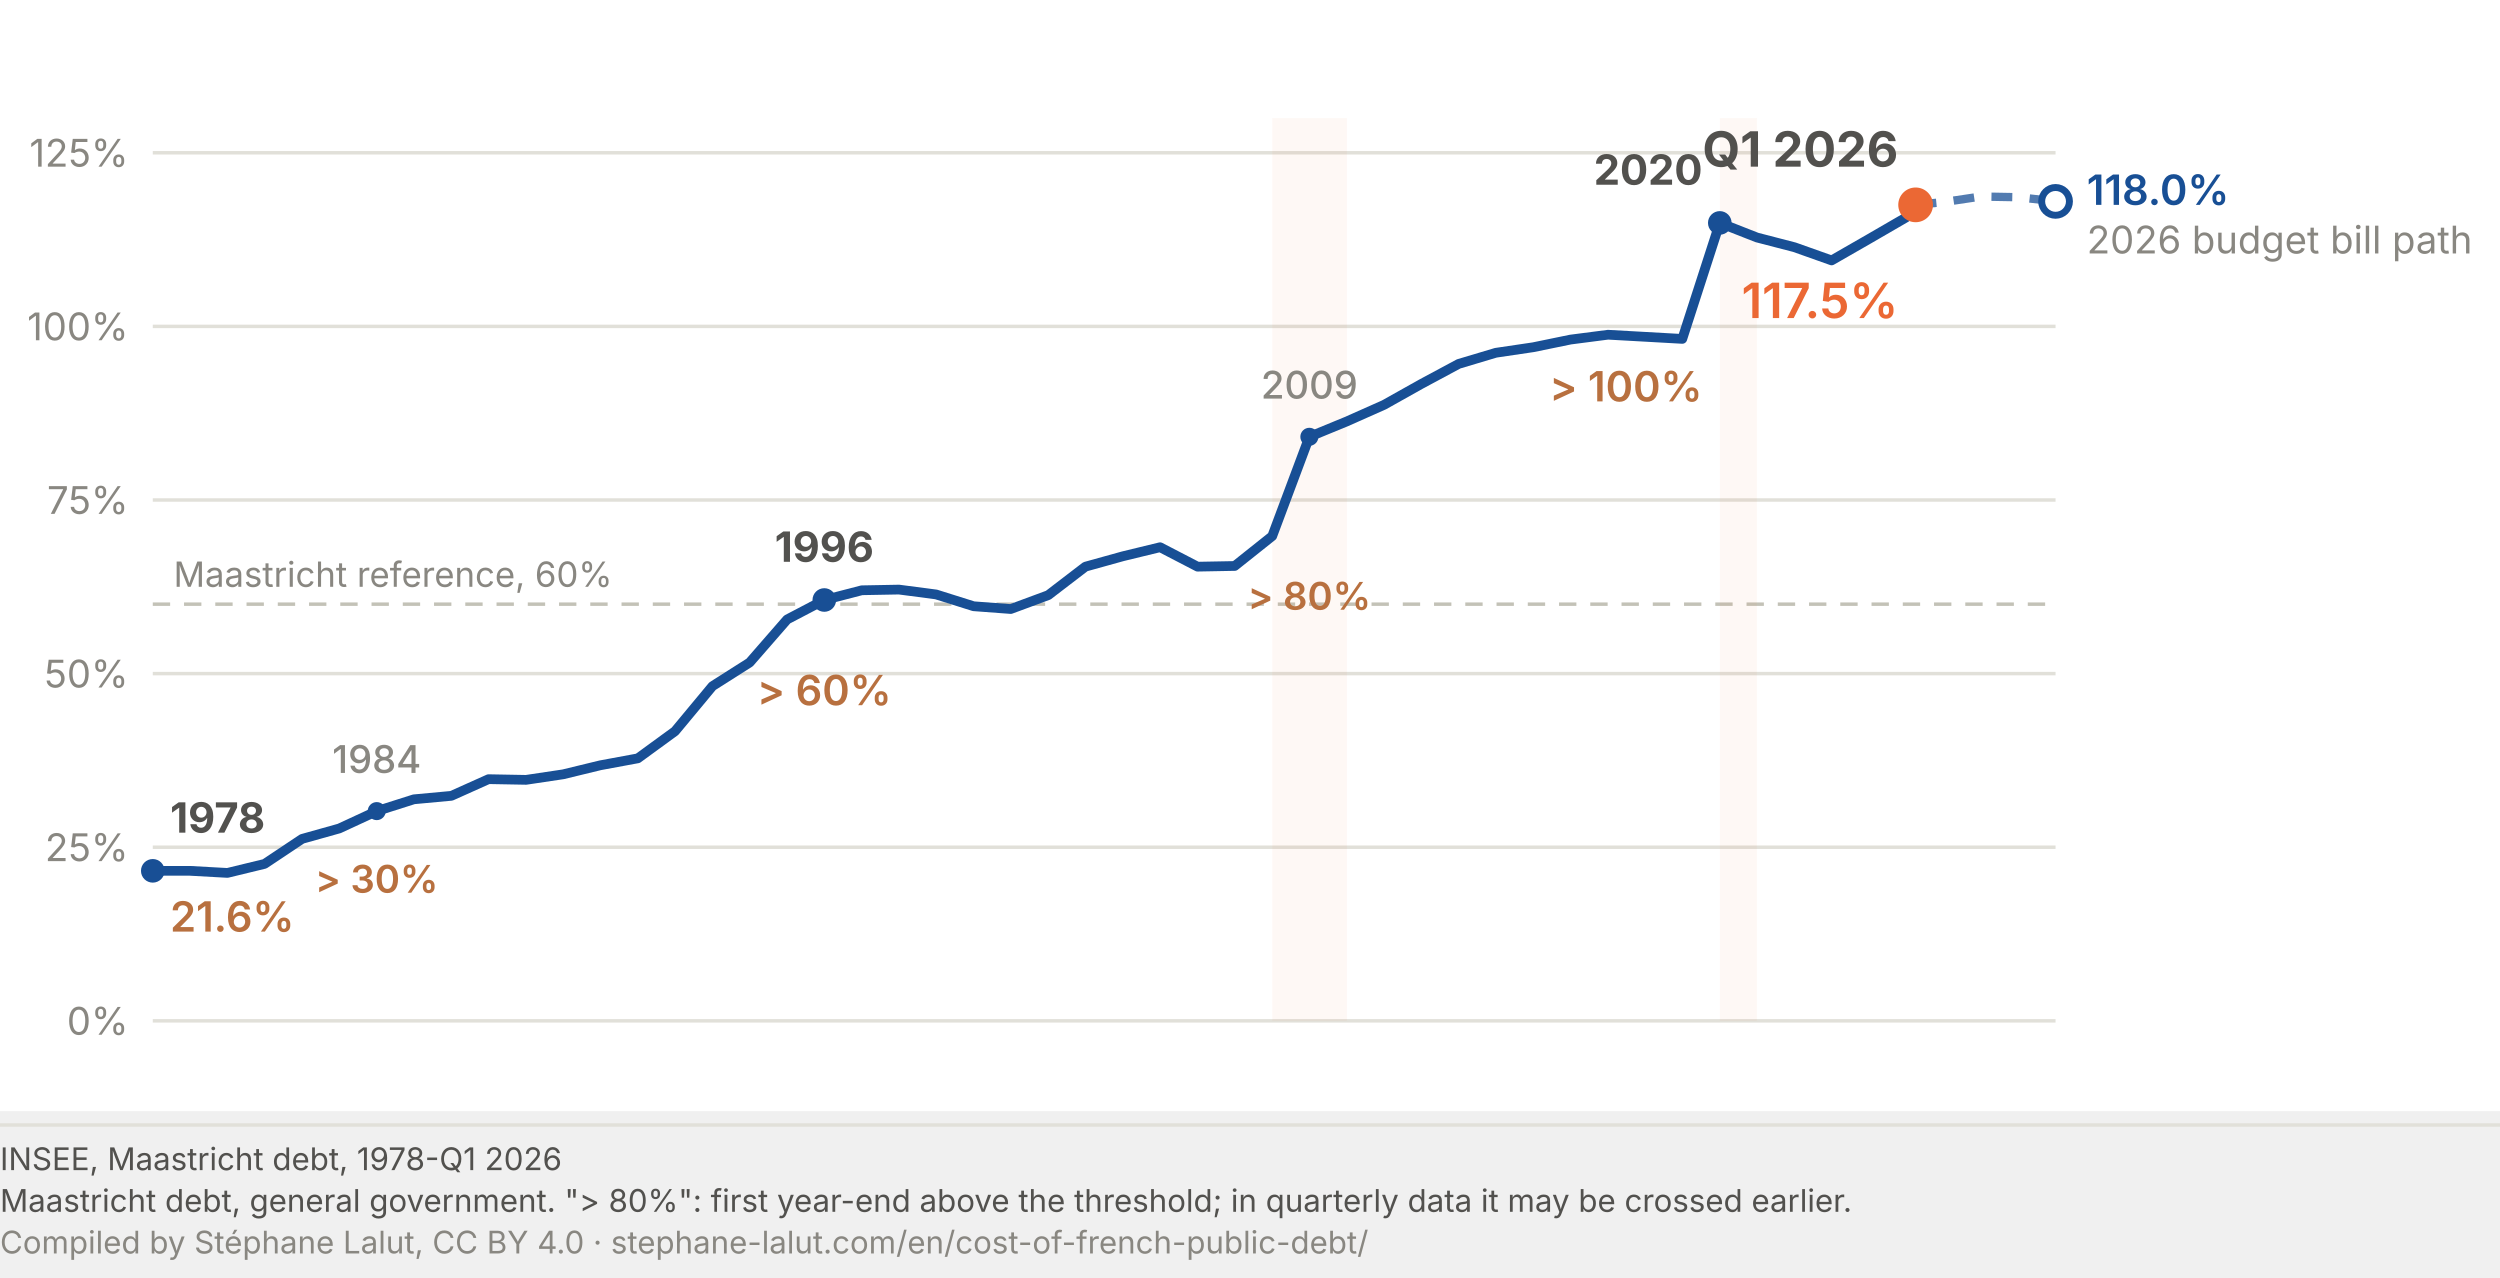
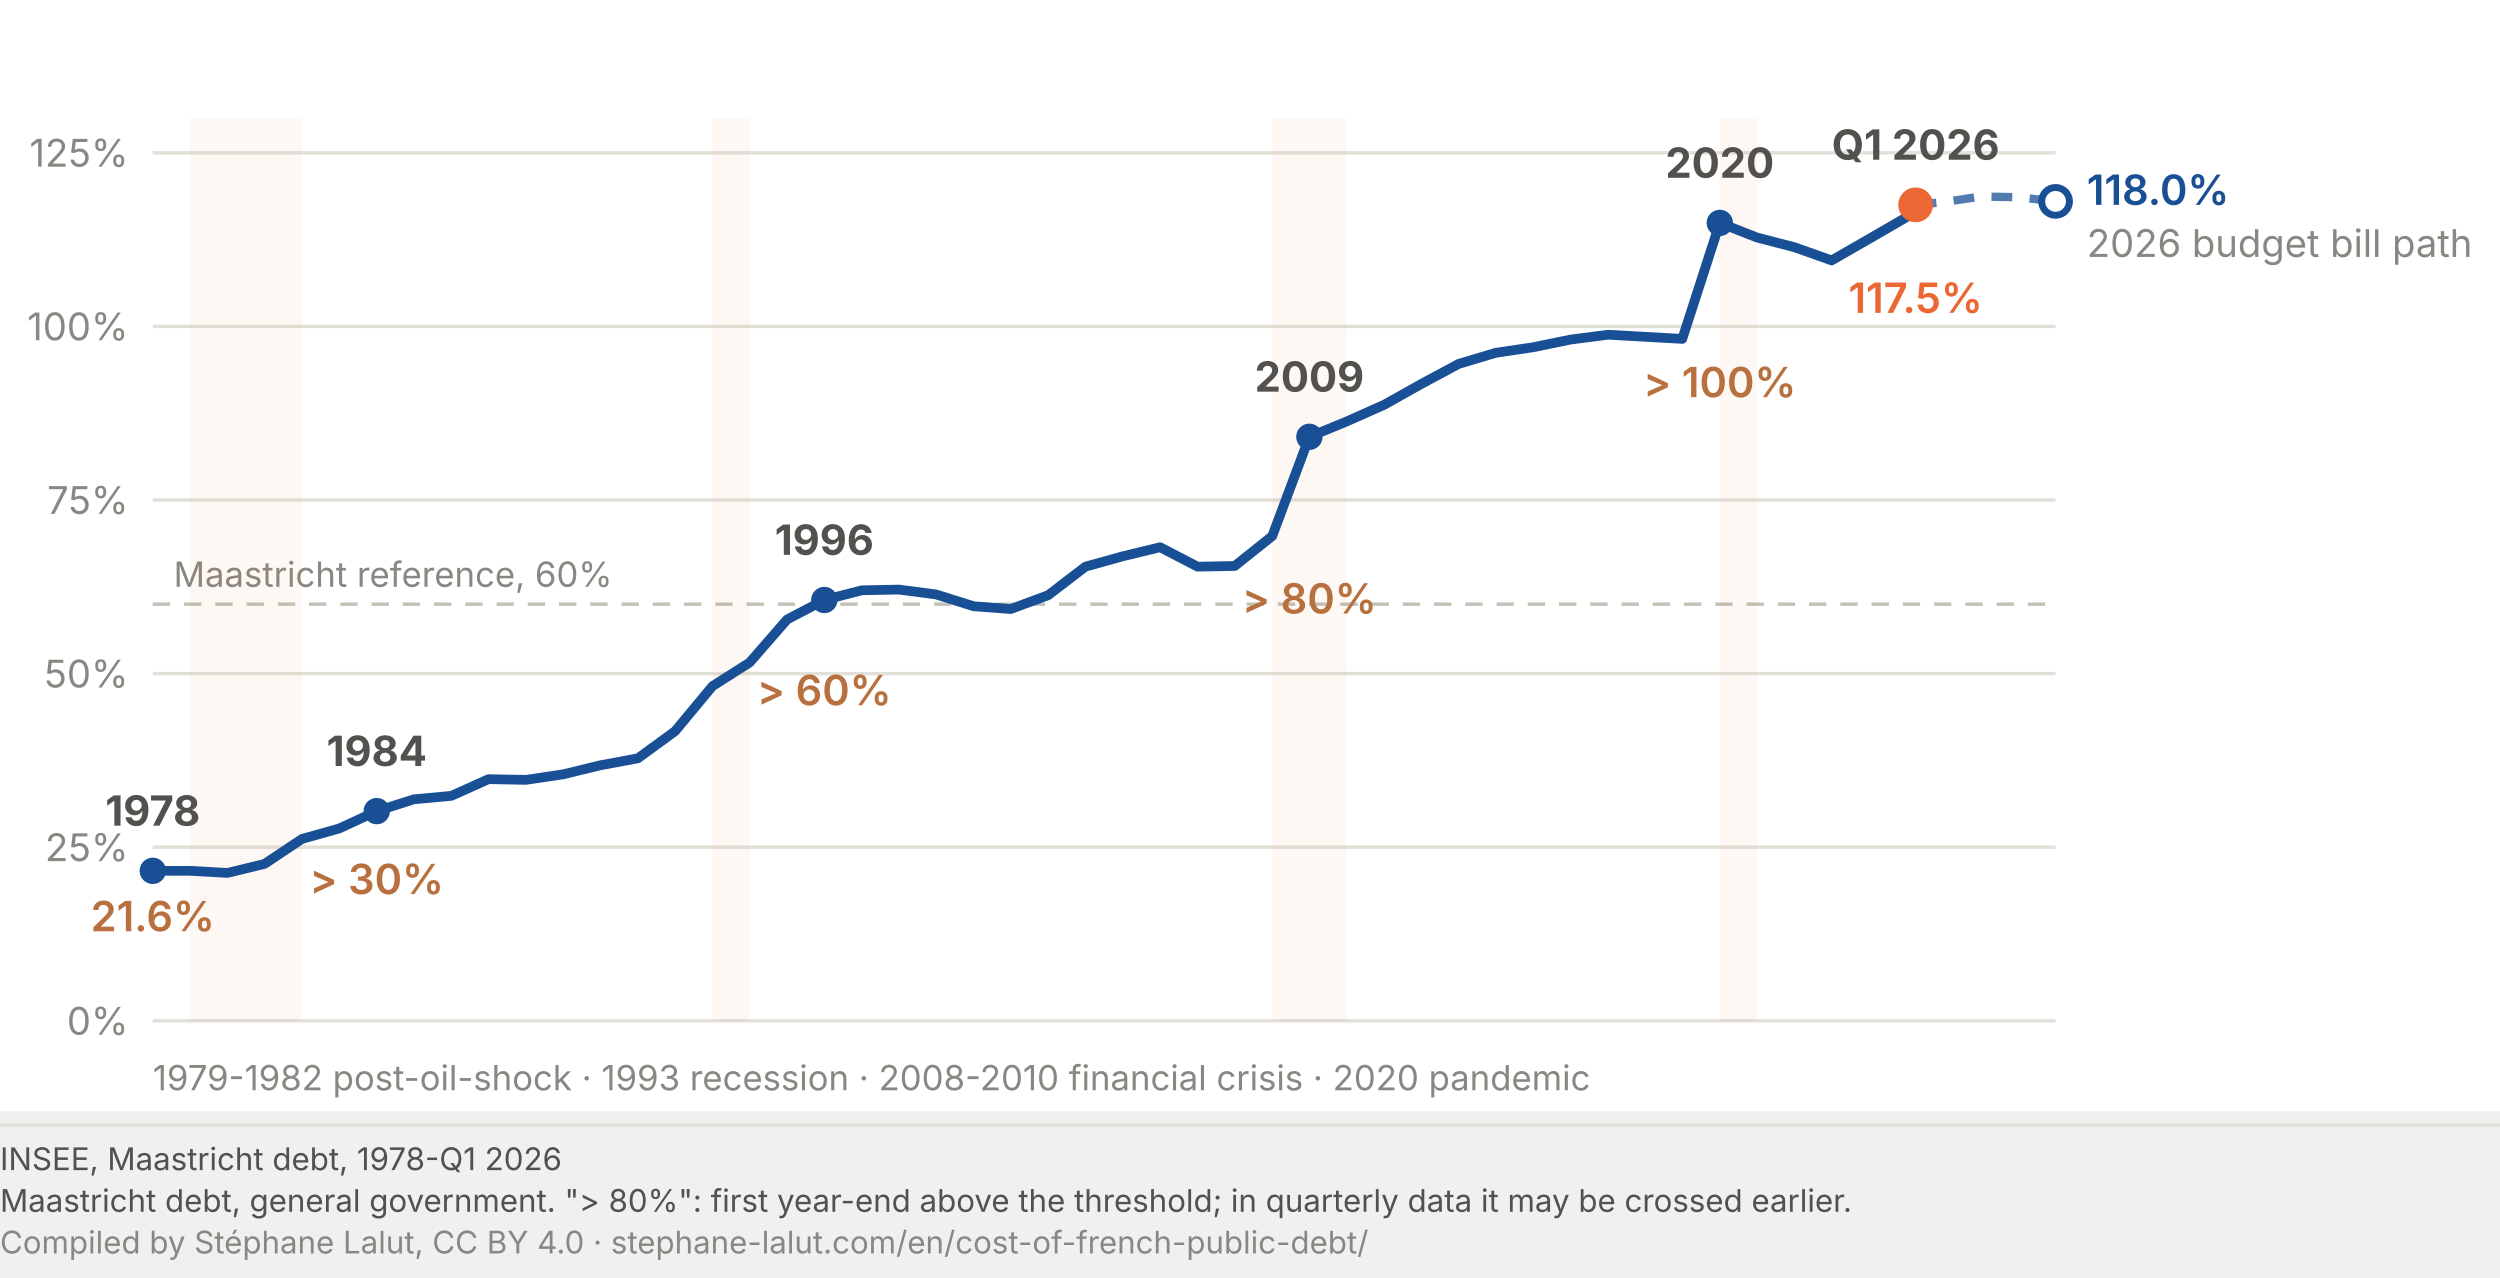
<svg xmlns="http://www.w3.org/2000/svg" viewBox="0 0 720 368" width="720" height="368" role="img" font-variant-numeric="tabular-nums" aria-labelledby="dl-t dl-d">
  <rect width="720" height="320" fill="#fff" />
  <line x1="44.0" y1="294.0" x2="592.0" y2="294.0" stroke="#e1e0d9" stroke-width="1" />
  <text x="37.0" y="298.0" font-family="system-ui, -apple-system, Segoe UI, sans-serif" font-size="11" fill="#898781" text-anchor="end">0%</text>
  <line x1="44.0" y1="244.0" x2="592.0" y2="244.0" stroke="#e1e0d9" stroke-width="1" />
  <text x="37.0" y="248.0" font-family="system-ui, -apple-system, Segoe UI, sans-serif" font-size="11" fill="#898781" text-anchor="end">25%</text>
  <line x1="44.0" y1="194.0" x2="592.0" y2="194.0" stroke="#e1e0d9" stroke-width="1" />
  <text x="37.0" y="198.0" font-family="system-ui, -apple-system, Segoe UI, sans-serif" font-size="11" fill="#898781" text-anchor="end">50%</text>
  <line x1="44.0" y1="144.0" x2="592.0" y2="144.0" stroke="#e1e0d9" stroke-width="1" />
  <text x="37.0" y="148.0" font-family="system-ui, -apple-system, Segoe UI, sans-serif" font-size="11" fill="#898781" text-anchor="end">75%</text>
  <line x1="44.0" y1="94.0" x2="592.0" y2="94.0" stroke="#e1e0d9" stroke-width="1" />
  <text x="37.0" y="98.0" font-family="system-ui, -apple-system, Segoe UI, sans-serif" font-size="11" fill="#898781" text-anchor="end">100%</text>
  <line x1="44.0" y1="44.0" x2="592.0" y2="44.0" stroke="#e1e0d9" stroke-width="1" />
  <text x="37.0" y="48.0" font-family="system-ui, -apple-system, Segoe UI, sans-serif" font-size="11" fill="#898781" text-anchor="end">125%</text>
  <line x1="44.0" y1="174.0" x2="592.0" y2="174.0" stroke="#c3c2b7" stroke-width="1" stroke-dasharray="5 4" />
  <text x="50.0" y="169.0" font-family="system-ui, -apple-system, Segoe UI, sans-serif" font-size="10" fill="#898781">Maastricht reference, 60%</text>
  <path d="M551.7,59.0 L559.8,58.2 L570.5,56.6 L581.3,56.8 L592.0,58.0" fill="none" stroke="#184f95" stroke-width="2.4" stroke-dasharray="6 5" stroke-linejoin="round" opacity="0.75" />
  <circle cx="592.0" cy="58.0" r="4" fill="#ffffff" stroke="#184f95" stroke-width="2" />
  <text x="601.0" y="59.0" font-family="system-ui, -apple-system, Segoe UI, sans-serif" font-size="12" font-weight="600" fill="#184f95">118.0%</text>
-   <text x="601.0" y="73.0" font-family="system-ui, -apple-system, Segoe UI, sans-serif" font-size="11" fill="#898781">2026 budget bill path</text>
+   <text x="601.0" y="74.0" font-family="system-ui, -apple-system, Segoe UI, sans-serif" font-size="11" fill="#898781">2026 budget bill path</text>
+   <rect x="54.7" y="34.0" width="32.2" height="260.0" fill="#eb6834" opacity="0.05" />
+   <rect x="205.2" y="34.0" width="10.7" height="260.0" fill="#eb6834" opacity="0.05" />
  <rect x="366.4" y="34.0" width="21.5" height="260.0" fill="#eb6834" opacity="0.05" />
  <rect x="495.3" y="34.0" width="10.7" height="260.0" fill="#eb6834" opacity="0.05" />
  <path d="M 44.0 250.8 L 54.7 250.8 L 65.5 251.4 L 76.2 248.8 L 87.0 241.6 L 97.7 238.6 L 108.5 233.6 L 119.2 230.2 L 130.0 229.2 L 140.7 224.4 L 151.5 224.6 L 162.2 223.0 L 172.9 220.4 L 183.7 218.4 L 194.4 210.6 L 205.2 197.6 L 215.9 190.8 L 226.7 178.4 L 237.4 172.8 L 248.2 170.0 L 258.9 169.8 L 269.6 171.2 L 280.4 174.6 L 291.1 175.4 L 301.9 171.4 L 312.6 163.2 L 323.4 160.2 L 334.1 157.6 L 344.9 163.2 L 355.6 163.0 L 366.4 154.4 L 377.1 125.8 L 387.8 121.4 L 398.6 116.6 L 409.3 110.6 L 420.1 104.8 L 430.8 101.6 L 441.6 100.0 L 452.3 97.8 L 463.1 96.4 L 473.8 97.0 L 484.5 97.6 L 495.3 64.2 L 506.0 68.4 L 516.8 71.2 L 527.5 75.0 L 538.3 68.8 L 549.0 62.6 L 551.7 59.0" fill="none" stroke="#184f95" stroke-width="2.8" stroke-linejoin="round" />
-   <circle cx="44.0" cy="250.8" r="3.4" fill="#184f95" />
-   <text x="49.0" y="239.8" font-family="system-ui, -apple-system, Segoe UI, sans-serif" font-size="12" font-weight="700" fill="#52514e" text-anchor="start">1978</text>
-   <text x="49.0" y="268.3" font-family="system-ui, -apple-system, Segoe UI, sans-serif" font-size="12" font-weight="600" fill="#b8703f" text-anchor="start">21.6%</text>
-   <circle cx="108.5" cy="233.6" r="2.6" fill="#184f95" />
-   <text x="108.5" y="222.6" font-family="system-ui, -apple-system, Segoe UI, sans-serif" font-size="11" font-weight="500" fill="#898781" text-anchor="middle">1984</text>
-   <text x="108.5" y="257.1" font-family="system-ui, -apple-system, Segoe UI, sans-serif" font-size="11" font-weight="600" fill="#b8703f" text-anchor="middle">&gt; 30%</text>
-   <circle cx="237.4" cy="172.8" r="3.4" fill="#184f95" />
-   <text x="237.4" y="161.8" font-family="system-ui, -apple-system, Segoe UI, sans-serif" font-size="12" font-weight="700" fill="#52514e" text-anchor="middle">1996</text>
+   <circle cx="44.0" cy="250.8" r="3.8" fill="#184f95" />
+   <text x="44.0" y="237.8" font-family="system-ui, -apple-system, Segoe UI, sans-serif" font-size="12" font-weight="700" fill="#52514e" text-anchor="middle">1978</text>
+   <text x="44.0" y="268.2" font-family="system-ui, -apple-system, Segoe UI, sans-serif" font-size="12" font-weight="600" fill="#b8703f" text-anchor="middle">21.6%</text>
+   <circle cx="108.5" cy="233.6" r="3.8" fill="#184f95" />
+   <text x="108.5" y="220.6" font-family="system-ui, -apple-system, Segoe UI, sans-serif" font-size="12" font-weight="700" fill="#52514e" text-anchor="middle">1984</text>
+   <text x="108.5" y="257.5" font-family="system-ui, -apple-system, Segoe UI, sans-serif" font-size="12" font-weight="600" fill="#b8703f" text-anchor="middle">&gt; 30%</text>
+   <circle cx="237.4" cy="172.8" r="3.8" fill="#184f95" />
+   <text x="237.4" y="159.8" font-family="system-ui, -apple-system, Segoe UI, sans-serif" font-size="12" font-weight="700" fill="#52514e" text-anchor="middle">1996</text>
  <text x="237.4" y="203.1" font-family="system-ui, -apple-system, Segoe UI, sans-serif" font-size="12" font-weight="600" fill="#b8703f" text-anchor="middle">&gt; 60%</text>
-   <circle cx="377.1" cy="125.8" r="2.6" fill="#184f95" />
-   <text x="377.1" y="114.8" font-family="system-ui, -apple-system, Segoe UI, sans-serif" font-size="11" font-weight="500" fill="#898781" text-anchor="middle">2009</text>
-   <text x="377.1" y="175.6" font-family="system-ui, -apple-system, Segoe UI, sans-serif" font-size="11" font-weight="600" fill="#b8703f" text-anchor="middle">&gt; 80%</text>
-   <circle cx="495.3" cy="64.2" r="3.4" fill="#184f95" />
-   <text x="490.3" y="53.2" font-family="system-ui, -apple-system, Segoe UI, sans-serif" font-size="12" font-weight="700" fill="#52514e" text-anchor="end">2020</text>
-   <text x="490.3" y="115.6" font-family="system-ui, -apple-system, Segoe UI, sans-serif" font-size="12" font-weight="600" fill="#b8703f" text-anchor="end">&gt; 100%</text>
+   <circle cx="377.1" cy="125.8" r="3.8" fill="#184f95" />
+   <text x="377.1" y="112.8" font-family="system-ui, -apple-system, Segoe UI, sans-serif" font-size="12" font-weight="700" fill="#52514e" text-anchor="middle">2009</text>
+   <text x="377.1" y="176.7" font-family="system-ui, -apple-system, Segoe UI, sans-serif" font-size="12" font-weight="600" fill="#b8703f" text-anchor="middle">&gt; 80%</text>
+   <circle cx="495.3" cy="64.2" r="3.8" fill="#184f95" />
+   <text x="495.3" y="51.2" font-family="system-ui, -apple-system, Segoe UI, sans-serif" font-size="12" font-weight="700" fill="#52514e" text-anchor="middle">2020</text>
+   <text x="495.3" y="114.4" font-family="system-ui, -apple-system, Segoe UI, sans-serif" font-size="12" font-weight="600" fill="#b8703f" text-anchor="middle">&gt; 100%</text>
  <circle cx="551.7" cy="59.0" r="5" fill="#eb6834" />
-   <text x="546.7" y="48.0" font-family="system-ui, -apple-system, Segoe UI, sans-serif" font-size="14" font-weight="700" fill="#52514e" text-anchor="end">Q1 2026</text>
-   <text x="546.7" y="91.6" font-family="system-ui, -apple-system, Segoe UI, sans-serif" font-size="14" font-weight="600" fill="#eb6834" text-anchor="end">117.5%</text>
+   <text x="551.7" y="46.0" font-family="system-ui, -apple-system, Segoe UI, sans-serif" font-size="12" font-weight="700" fill="#52514e" text-anchor="middle">Q1 2026</text>
+   <text x="551.7" y="90.1" font-family="system-ui, -apple-system, Segoe UI, sans-serif" font-size="12" font-weight="600" fill="#eb6834" text-anchor="middle">117.5%</text>
+   <text x="44.0" y="314.0" font-family="system-ui, -apple-system, Segoe UI, sans-serif" font-size="10" fill="#898781">1979-1982 post-oil-shock  ·  1993 recession  ·  2008-2010 financial crisis  ·  2020 pandemic</text>
  <line x1="0" y1="324.0" x2="720" y2="324.0" stroke="#e1e0d9" stroke-width="1" />
  <text x="0" y="337.0" font-family="system-ui, -apple-system, Segoe UI, sans-serif" font-size="9" fill="#52514e">INSEE, Maastricht debt, 1978-Q1 2026</text>
  <text x="0" y="349.0" font-family="system-ui, -apple-system, Segoe UI, sans-serif" font-size="9" fill="#52514e">Maastricht debt, general government. "&gt; 80%": first year-end above the threshold; in quarterly data it may be crossed earlier.</text>
  <text x="0" y="361.0" font-family="system-ui, -apple-system, Segoe UI, sans-serif" font-size="9" fill="#898781">Compiled by Stéphane Lalut, CC BY 4.0 · stephane-lalut.com/en/cost-of-french-public-debt/</text>
</svg>
